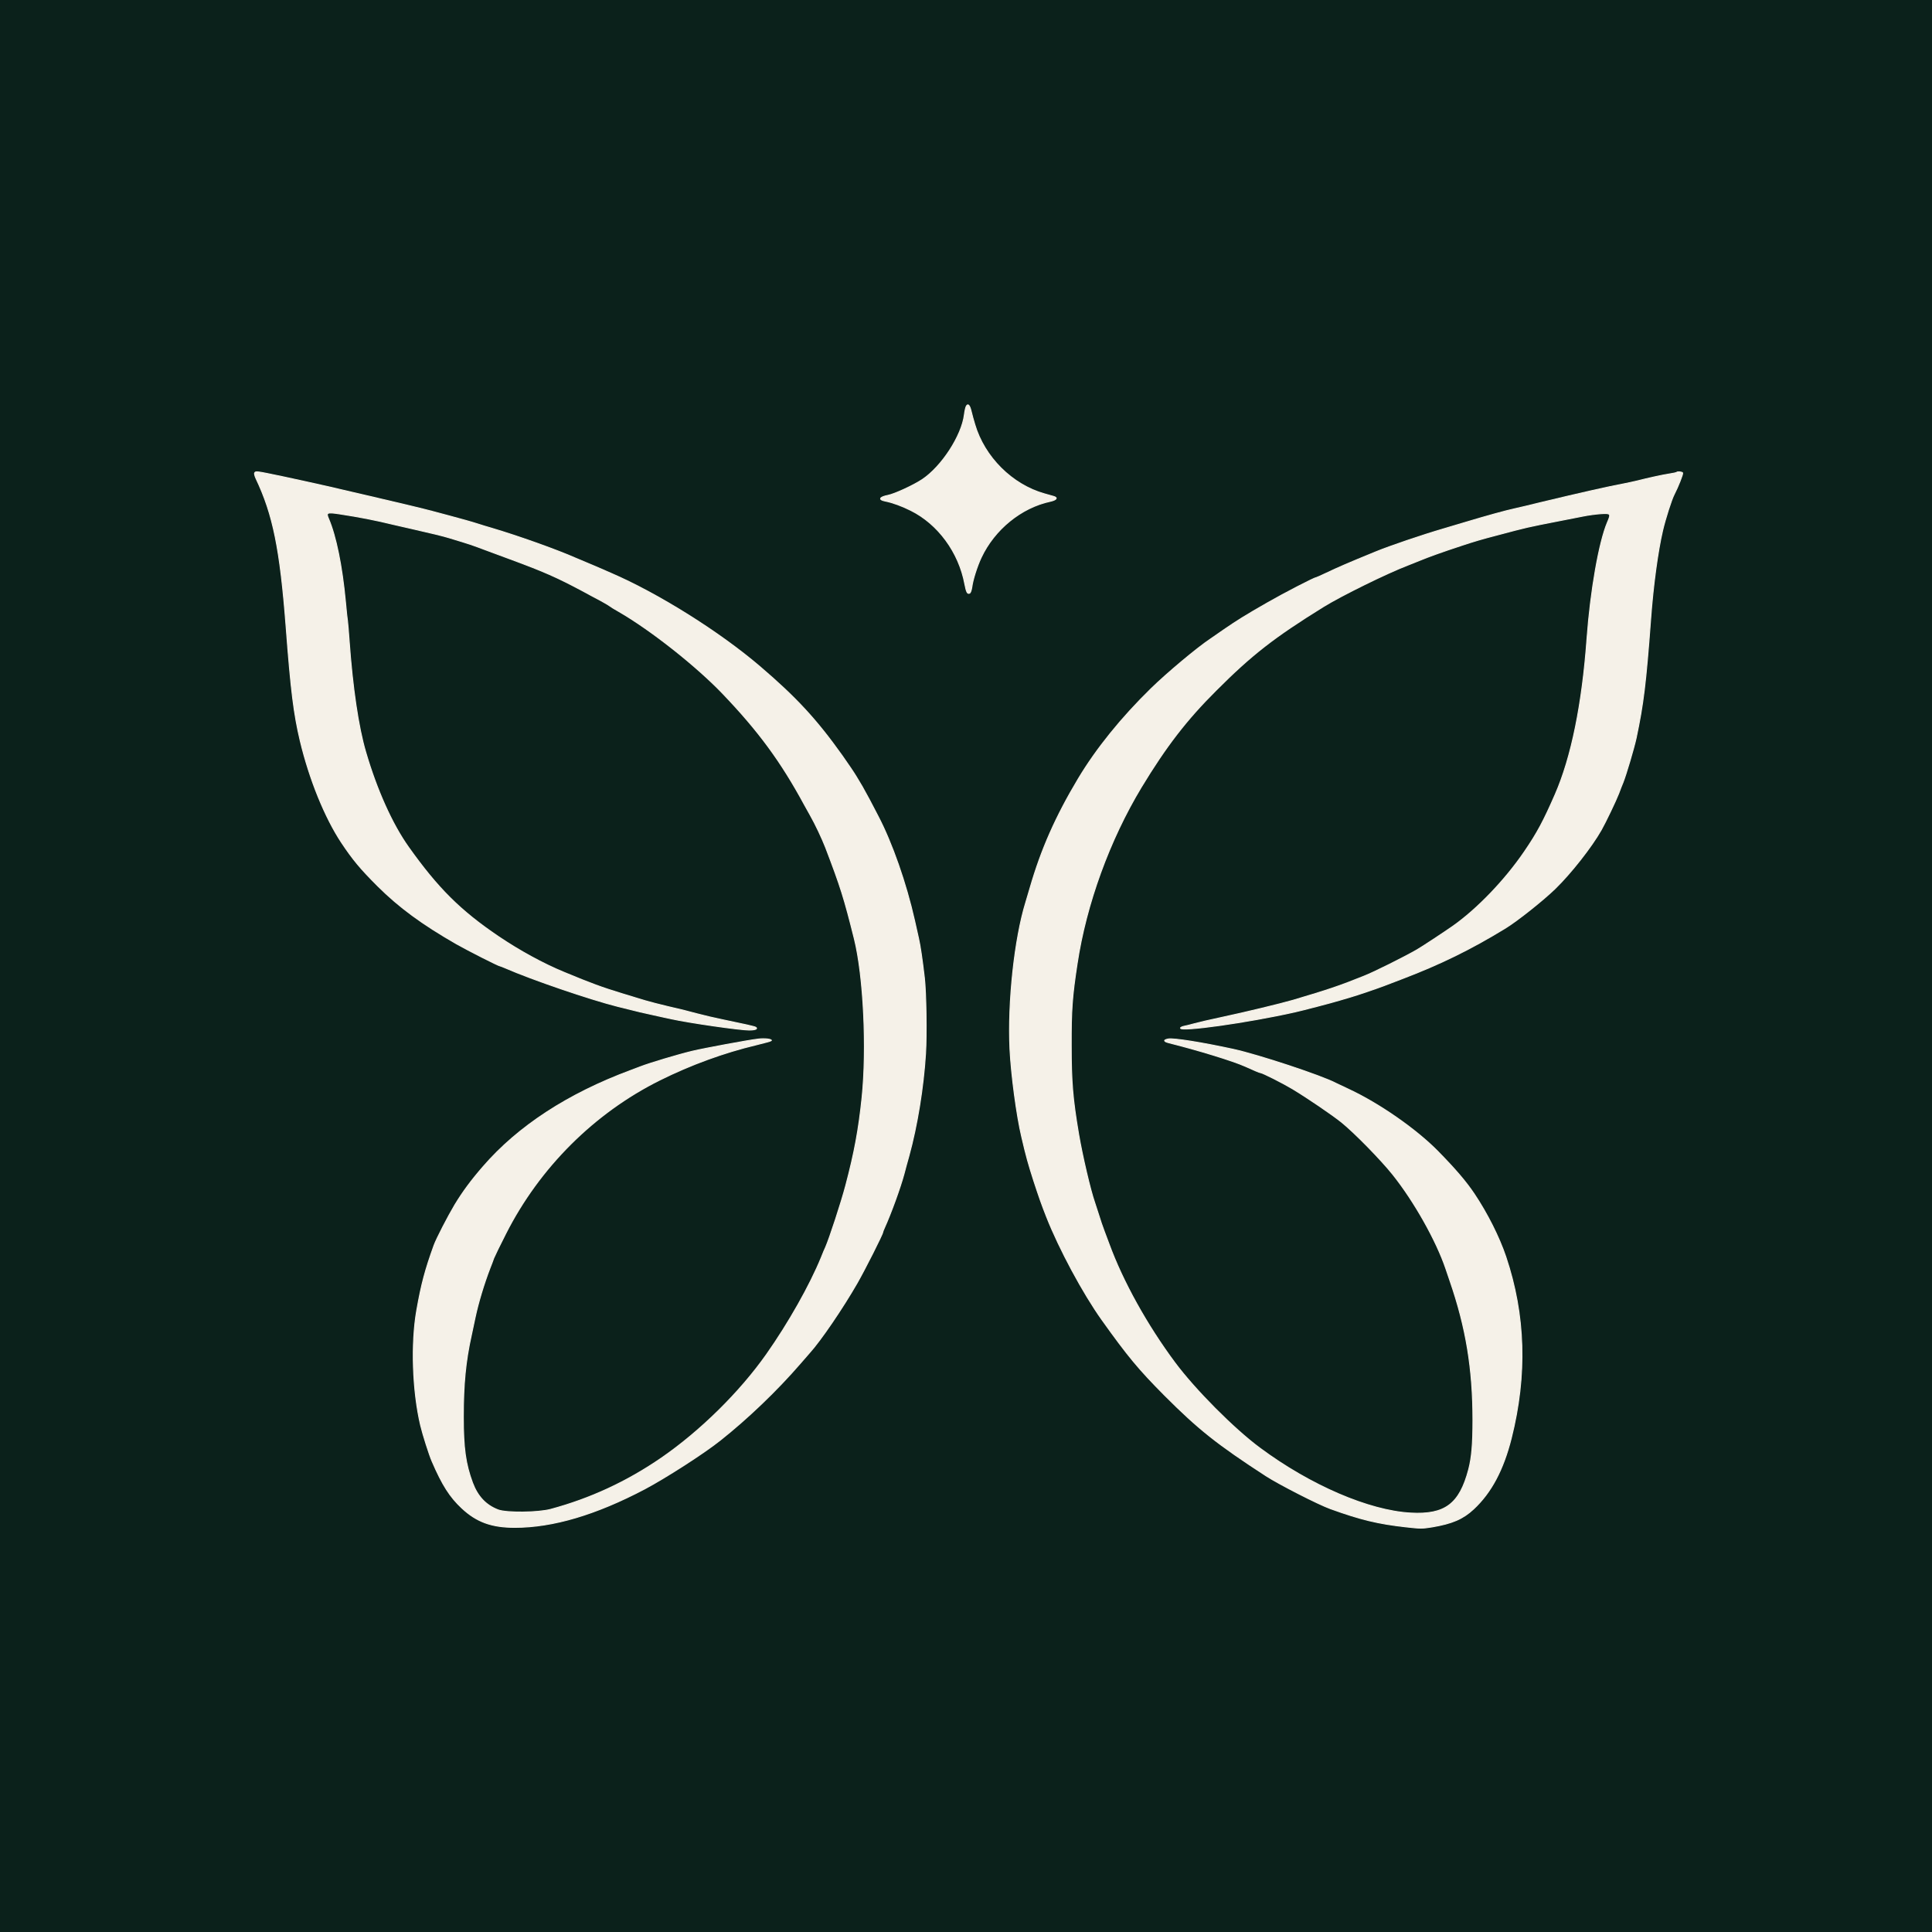
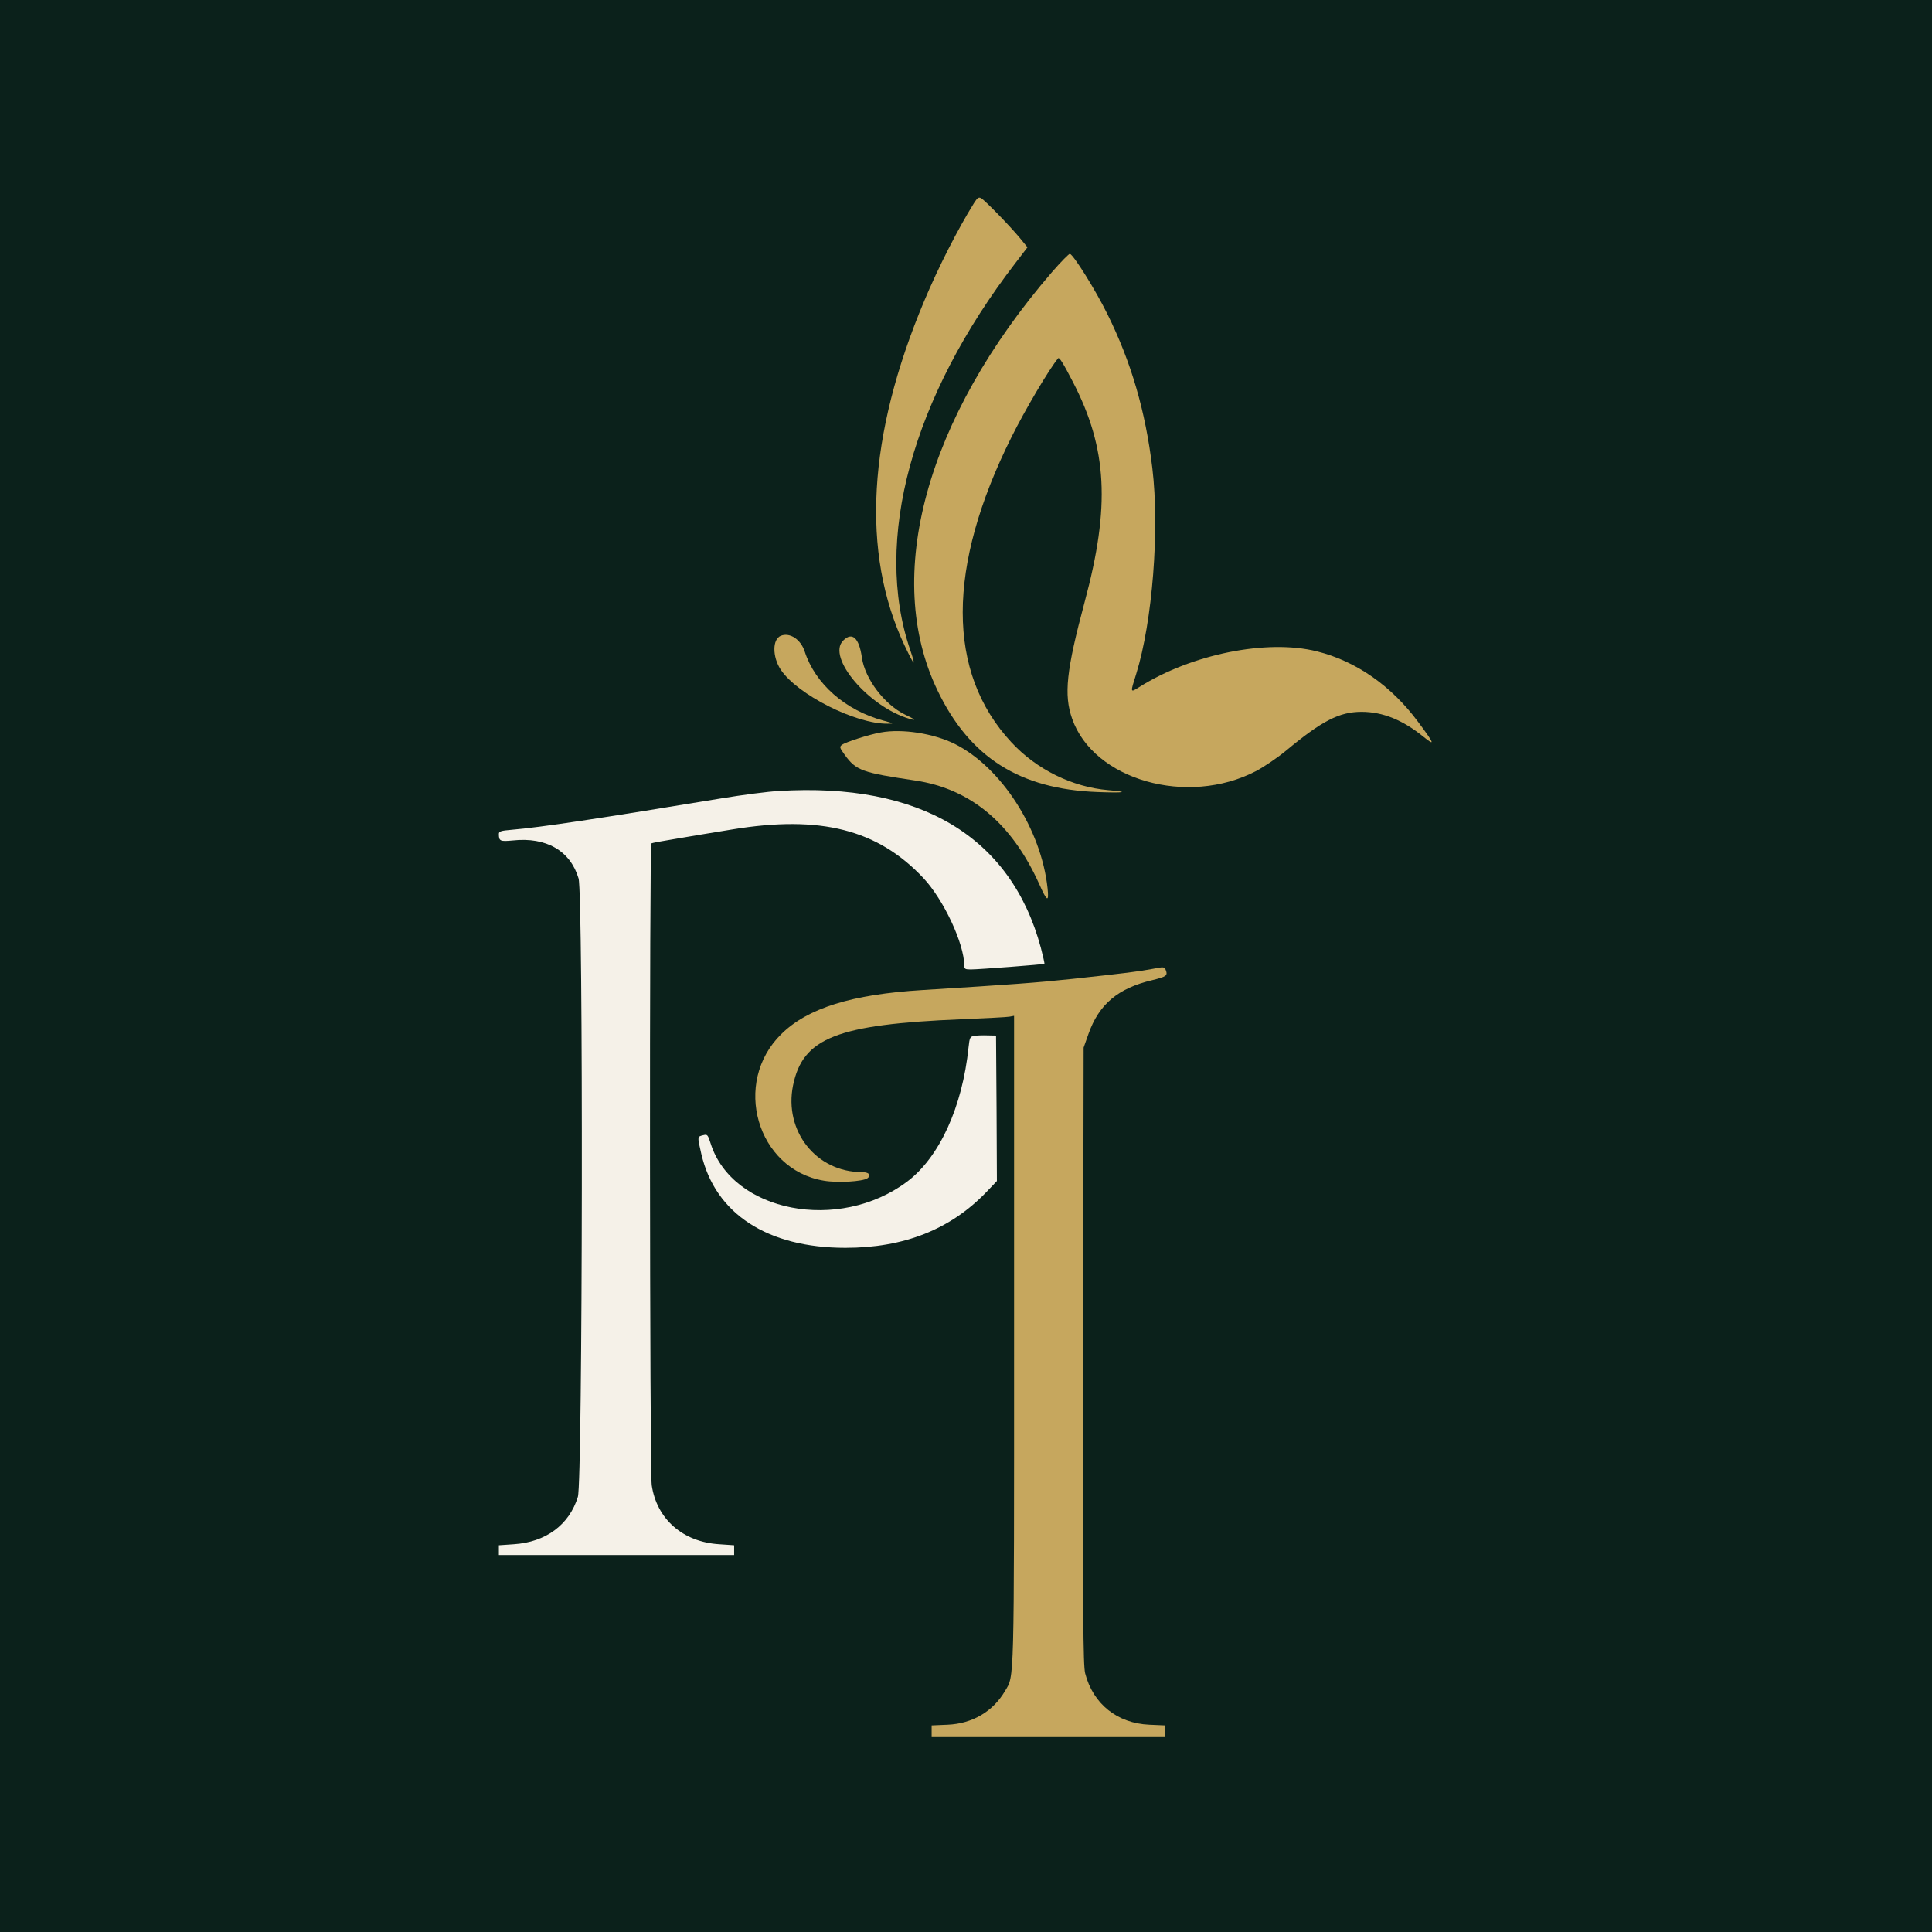
- <svg xmlns="http://www.w3.org/2000/svg" viewBox="0 0 64 64" role="img" aria-label="Papllions">
+ <svg xmlns="http://www.w3.org/2000/svg" viewBox="0 0 64 64" role="img" aria-label="Papillon Interiors">
  <rect width="64" height="64" fill="#0B211B" />
-   <g transform="translate(7.040,12.060) scale(0.035354)">
-     <g transform="translate(0,1128) scale(0.1,-0.1)" fill="#F5F1E8" stroke="#F5F1E8" stroke-width="9" stroke-linejoin="round">
-       <path d="M7062 10883 c-5 -10 -13 -44 -17 -77 -24 -197 -213 -488 -396 -609 -83 -55 -258 -135 -319 -147 -82 -16 -94 -41 -25 -54 66 -13 157 -46 238 -87 256 -127 451 -393 506 -690 15 -77 24 -94 44 -86 9 3 17 26 22 59 8 65 48 192 87 275 124 264 375 469 648 527 59 13 73 34 30 46 -14 4 -52 15 -85 24 -303 85 -563 344 -653 651 -12 39 -27 94 -34 124 -14 58 -31 74 -46 44z" />
-       <path d="M395 10260 c-4 -6 2 -30 13 -53 160 -337 226 -661 282 -1392 45 -597 73 -816 132 -1065 87 -363 232 -720 388 -955 106 -159 175 -242 339 -406 199 -198 415 -357 736 -541 111 -63 397 -208 411 -208 3 0 24 -8 47 -18 249 -109 794 -295 1052 -360 198 -50 246 -61 340 -81 55 -12 129 -29 165 -36 161 -36 642 -105 727 -105 59 0 86 11 62 26 -12 7 -110 29 -309 70 -69 14 -177 39 -240 56 -63 16 -122 32 -130 34 -217 50 -331 79 -440 114 -30 9 -86 27 -125 38 -199 61 -295 96 -550 202 -197 81 -420 203 -618 337 -357 242 -566 450 -842 838 -152 214 -296 534 -400 890 -69 233 -124 608 -155 1045 -6 85 -13 166 -15 180 -3 14 -12 99 -20 188 -31 329 -88 610 -158 773 -25 58 -15 63 104 45 189 -29 329 -56 514 -101 33 -8 112 -26 175 -40 169 -38 279 -65 335 -82 205 -62 210 -64 335 -111 30 -11 136 -51 235 -87 320 -118 441 -171 688 -303 42 -23 112 -61 155 -83 42 -23 84 -47 92 -54 8 -7 49 -32 90 -55 296 -171 722 -507 970 -766 337 -352 548 -639 767 -1044 17 -30 40 -73 53 -95 51 -90 110 -216 145 -305 141 -369 173 -471 269 -855 87 -349 120 -1027 72 -1490 -31 -298 -71 -514 -152 -820 -42 -160 -152 -495 -189 -580 -8 -16 -26 -59 -40 -95 -107 -262 -307 -616 -514 -910 -250 -355 -622 -721 -987 -972 -322 -221 -663 -379 -1034 -479 -118 -32 -417 -35 -495 -5 -114 44 -191 126 -239 254 -65 176 -86 323 -86 618 0 305 21 522 75 764 7 36 23 110 35 165 30 141 83 317 140 465 12 30 28 72 35 93 8 20 58 123 112 229 314 620 828 1133 1443 1439 291 145 605 259 903 330 76 18 140 36 143 40 8 13 -63 22 -124 14 -94 -11 -503 -87 -617 -114 -137 -33 -400 -112 -485 -145 -19 -7 -62 -24 -95 -36 -584 -217 -1052 -522 -1379 -900 -113 -130 -191 -236 -265 -358 -65 -109 -171 -314 -195 -379 -83 -230 -119 -364 -162 -608 -55 -312 -40 -757 36 -1079 21 -88 81 -276 107 -336 97 -225 168 -335 279 -439 139 -130 279 -181 496 -181 358 0 761 120 1217 360 196 104 553 333 706 455 259 205 535 470 751 720 38 44 77 89 87 100 103 113 311 418 447 655 72 126 240 458 240 476 0 3 6 20 14 37 62 136 152 384 186 512 10 39 30 113 45 165 78 283 136 640 156 960 11 180 5 573 -11 710 -21 179 -39 301 -55 370 -9 41 -26 116 -37 165 -79 351 -211 728 -343 980 -20 39 -57 108 -81 155 -25 47 -55 101 -67 122 -12 20 -37 61 -55 92 -18 31 -78 120 -134 199 -241 338 -430 542 -768 831 -380 325 -951 683 -1395 875 -66 29 -129 56 -140 61 -11 5 -54 23 -95 40 -41 17 -84 35 -95 40 -179 79 -531 205 -790 282 -38 11 -95 28 -125 38 -58 19 -155 46 -282 80 -43 11 -110 29 -150 40 -73 20 -321 79 -498 120 -122 28 -239 55 -365 85 -55 13 -131 31 -170 39 -38 8 -119 26 -180 40 -60 13 -144 31 -185 40 -254 53 -255 53 -265 36z" />
-       <path d="M13718 10265 c-3 -3 -34 -10 -69 -15 -65 -10 -197 -39 -303 -66 -33 -8 -94 -21 -135 -29 -134 -25 -387 -82 -771 -174 -96 -24 -202 -49 -235 -56 -92 -20 -265 -68 -465 -128 -47 -14 -139 -42 -205 -61 -205 -60 -507 -163 -636 -216 -275 -113 -331 -137 -467 -201 -46 -22 -85 -39 -88 -39 -17 0 -302 -147 -462 -239 -203 -116 -278 -163 -402 -248 -41 -29 -100 -69 -130 -90 -125 -83 -405 -318 -554 -463 -280 -274 -514 -563 -683 -845 -213 -356 -348 -662 -453 -1025 -12 -41 -30 -102 -40 -135 -105 -340 -169 -934 -148 -1375 12 -239 63 -623 110 -820 44 -190 62 -252 114 -415 50 -152 72 -216 119 -335 119 -302 341 -715 519 -965 245 -343 343 -461 586 -706 318 -319 497 -461 953 -757 121 -78 488 -266 602 -307 282 -102 445 -141 703 -170 140 -16 157 -16 249 -1 189 32 289 75 389 168 166 155 278 367 353 663 149 593 132 1155 -51 1700 -62 184 -173 405 -296 589 -77 115 -178 233 -341 399 -203 207 -552 450 -839 583 -53 25 -105 49 -114 54 -133 71 -726 267 -963 319 -295 64 -559 106 -609 97 -48 -9 -46 -23 7 -36 272 -68 601 -169 712 -219 85 -39 139 -61 146 -61 17 0 209 -97 299 -151 138 -83 373 -243 460 -313 120 -97 368 -350 479 -489 200 -250 408 -619 497 -882 7 -22 25 -74 39 -115 151 -437 215 -825 215 -1304 0 -229 -11 -353 -40 -464 -85 -323 -221 -426 -543 -408 -390 21 -940 257 -1414 609 -243 180 -607 546 -796 800 -262 352 -489 762 -617 1112 -10 28 -30 82 -45 120 -15 39 -38 106 -51 150 -14 44 -32 98 -39 120 -39 111 -115 435 -150 640 -56 331 -69 489 -69 830 -1 332 8 458 55 765 84 559 303 1161 601 1655 232 383 423 631 698 905 334 335 544 499 1007 786 169 105 601 317 793 390 19 7 69 27 110 44 82 34 209 80 395 141 114 38 189 60 335 98 278 74 274 73 570 131 85 16 191 37 235 46 44 9 117 19 163 22 95 6 98 1 62 -82 -78 -184 -158 -638 -191 -1086 -44 -613 -146 -1116 -299 -1465 -108 -247 -167 -358 -288 -535 -182 -267 -444 -539 -672 -699 -80 -56 -294 -197 -335 -220 -118 -68 -398 -208 -497 -247 -228 -92 -336 -128 -663 -225 -117 -34 -449 -114 -660 -159 -110 -23 -229 -51 -265 -61 -36 -10 -80 -21 -97 -24 -18 -4 -33 -11 -33 -17 0 -36 629 52 1070 151 72 16 349 88 420 110 36 10 83 24 105 31 63 18 244 80 310 105 33 13 110 42 170 65 360 137 647 278 969 475 111 68 350 258 465 369 149 145 343 392 433 551 40 70 138 275 163 340 14 39 33 86 41 105 29 73 102 319 123 415 68 321 91 511 136 1115 23 313 66 633 112 830 25 108 85 296 109 340 35 67 84 191 79 200 -6 10 -48 14 -57 5z" />
+   <g transform="translate(16.412,6.400) scale(0.056889)">
+     <g transform="translate(0,900) scale(0.1,-0.1)" fill="#F5F1E8">
+       <path d="M1650 5519 c-63 -3 -214 -23 -335 -43 -709 -117 -1053 -169 -1222 -183 -61 -5 -73 -9 -73 -24 0 -42 7 -45 81 -38 195 21 335 -60 383 -221 28 -93 24 -3512 -4 -3601 -50 -163 -187 -264 -373 -276 l-87 -6 0 -28 0 -29 685 0 685 0 0 29 0 28 -87 6 c-212 13 -364 147 -393 344 -12 84 -14 3729 -2 3737 5 3 65 14 133 25 68 12 220 37 337 56 515 85 848 0 1114 -283 118 -126 237 -380 238 -509 0 -20 5 -23 38 -23 47 0 425 29 429 33 1 2 -8 43 -21 93 -174 647 -703 964 -1526 913z" />
+       <path d="M2788 4093 c-24 -4 -27 -9 -33 -66 -36 -349 -170 -641 -357 -782 -398 -299 -1019 -178 -1145 222 -16 50 -19 54 -42 48 -36 -9 -36 -5 -12 -110 81 -348 385 -546 839 -546 341 0 611 107 820 324 l62 65 -2 424 -3 423 -50 1 c-27 1 -62 0 -77 -3z" />
+     </g>
+     <g transform="translate(0,900) scale(0.1,-0.1)" fill="#C6A75E">
+       <path d="M2787 8943 c-93 -149 -209 -376 -290 -570 -330 -784 -369 -1466 -115 -2006 59 -124 69 -132 33 -26 -217 637 10 1470 614 2254 l69 90 -45 55 c-60 72 -203 219 -225 231 -14 8 -22 2 -41 -28z" />
+       <path d="M3241 8541 c-734 -851 -986 -1772 -667 -2436 187 -390 478 -575 931 -592 158 -6 193 0 64 11 -210 18 -418 120 -565 279 -378 407 -377 1020 1 1777 78 157 221 399 272 459 6 8 31 -32 86 -139 200 -386 218 -723 68 -1280 -107 -400 -122 -540 -73 -680 125 -357 671 -513 1071 -305 47 25 127 79 176 120 207 172 309 225 438 225 124 0 240 -47 362 -146 69 -56 63 -40 -32 87 -155 210 -361 354 -589 411 -291 73 -732 -16 -1037 -209 -51 -32 -51 -33 -16 77 95 305 137 843 94 1200 -40 332 -123 616 -261 895 -70 142 -197 345 -219 352 -5 1 -52 -46 -104 -106z" />
+       <path d="M1662 6423 c-50 -20 -50 -122 -1 -197 96 -145 438 -318 623 -315 39 0 38 1 -25 18 -222 60 -397 214 -458 402 -23 71 -87 113 -139 92z" />
+       <path d="M2025 6395 c-98 -97 149 -387 387 -456 42 -12 34 -4 -29 26 -119 59 -231 207 -249 330 -16 116 -57 153 -109 100z" />
+       <path d="M2244 5860 c-68 -12 -205 -56 -226 -72 -16 -12 -14 -17 17 -60 66 -90 100 -102 410 -148 321 -48 561 -248 721 -602 46 -104 58 -110 49 -25 -37 343 -269 704 -540 840 -123 61 -305 90 -431 67z" />
+       <path d="M3825 4483 c-80 -15 -150 -24 -465 -58 -206 -22 -358 -33 -874 -65 -410 -25 -668 -105 -821 -256 -289 -283 -143 -789 247 -854 80 -14 227 -5 254 14 25 18 9 36 -33 36 -265 0 -454 239 -400 505 57 277 255 355 982 385 138 6 262 12 278 15 l27 5 0 -1888 c0 -2035 2 -1951 -53 -2044 -70 -119 -190 -190 -334 -196 l-93 -4 0 -34 0 -34 680 0 680 0 0 34 0 34 -92 4 c-187 8 -328 121 -374 299 -12 48 -14 314 -12 1850 l3 1794 28 79 c61 173 172 267 373 314 81 20 90 26 77 59 -8 19 -11 19 -78 6z" />
    </g>
  </g>
</svg>
